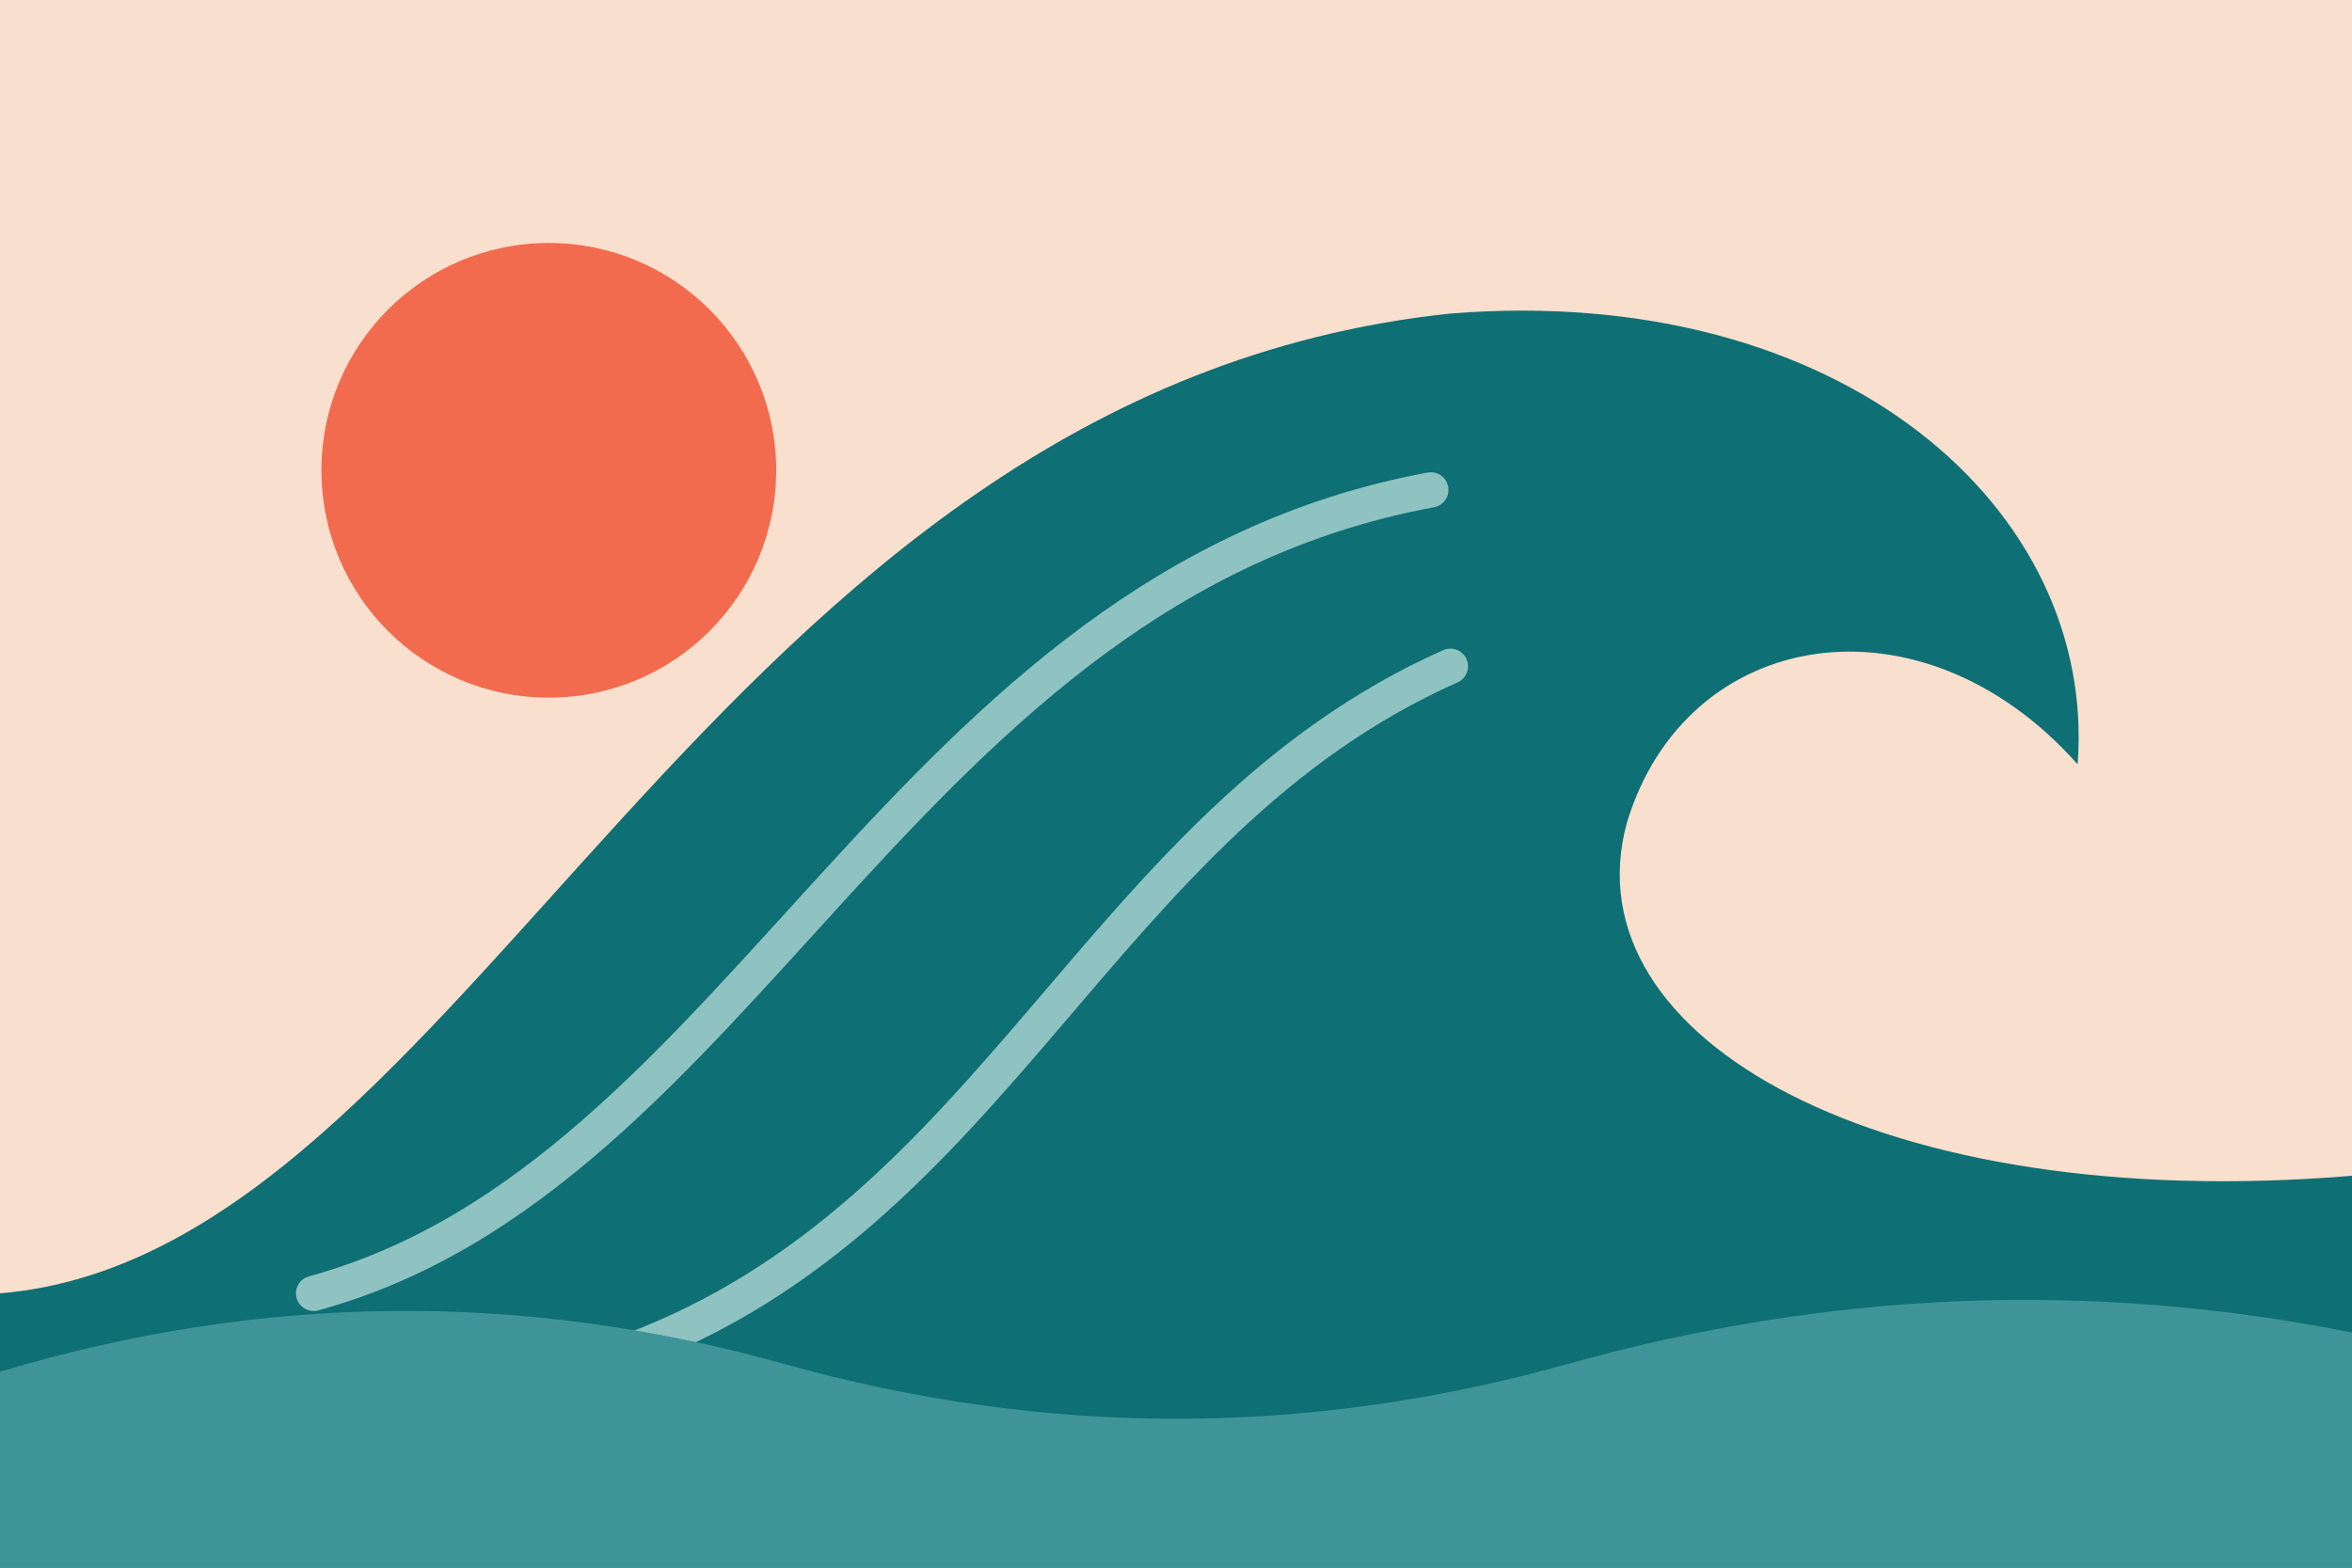
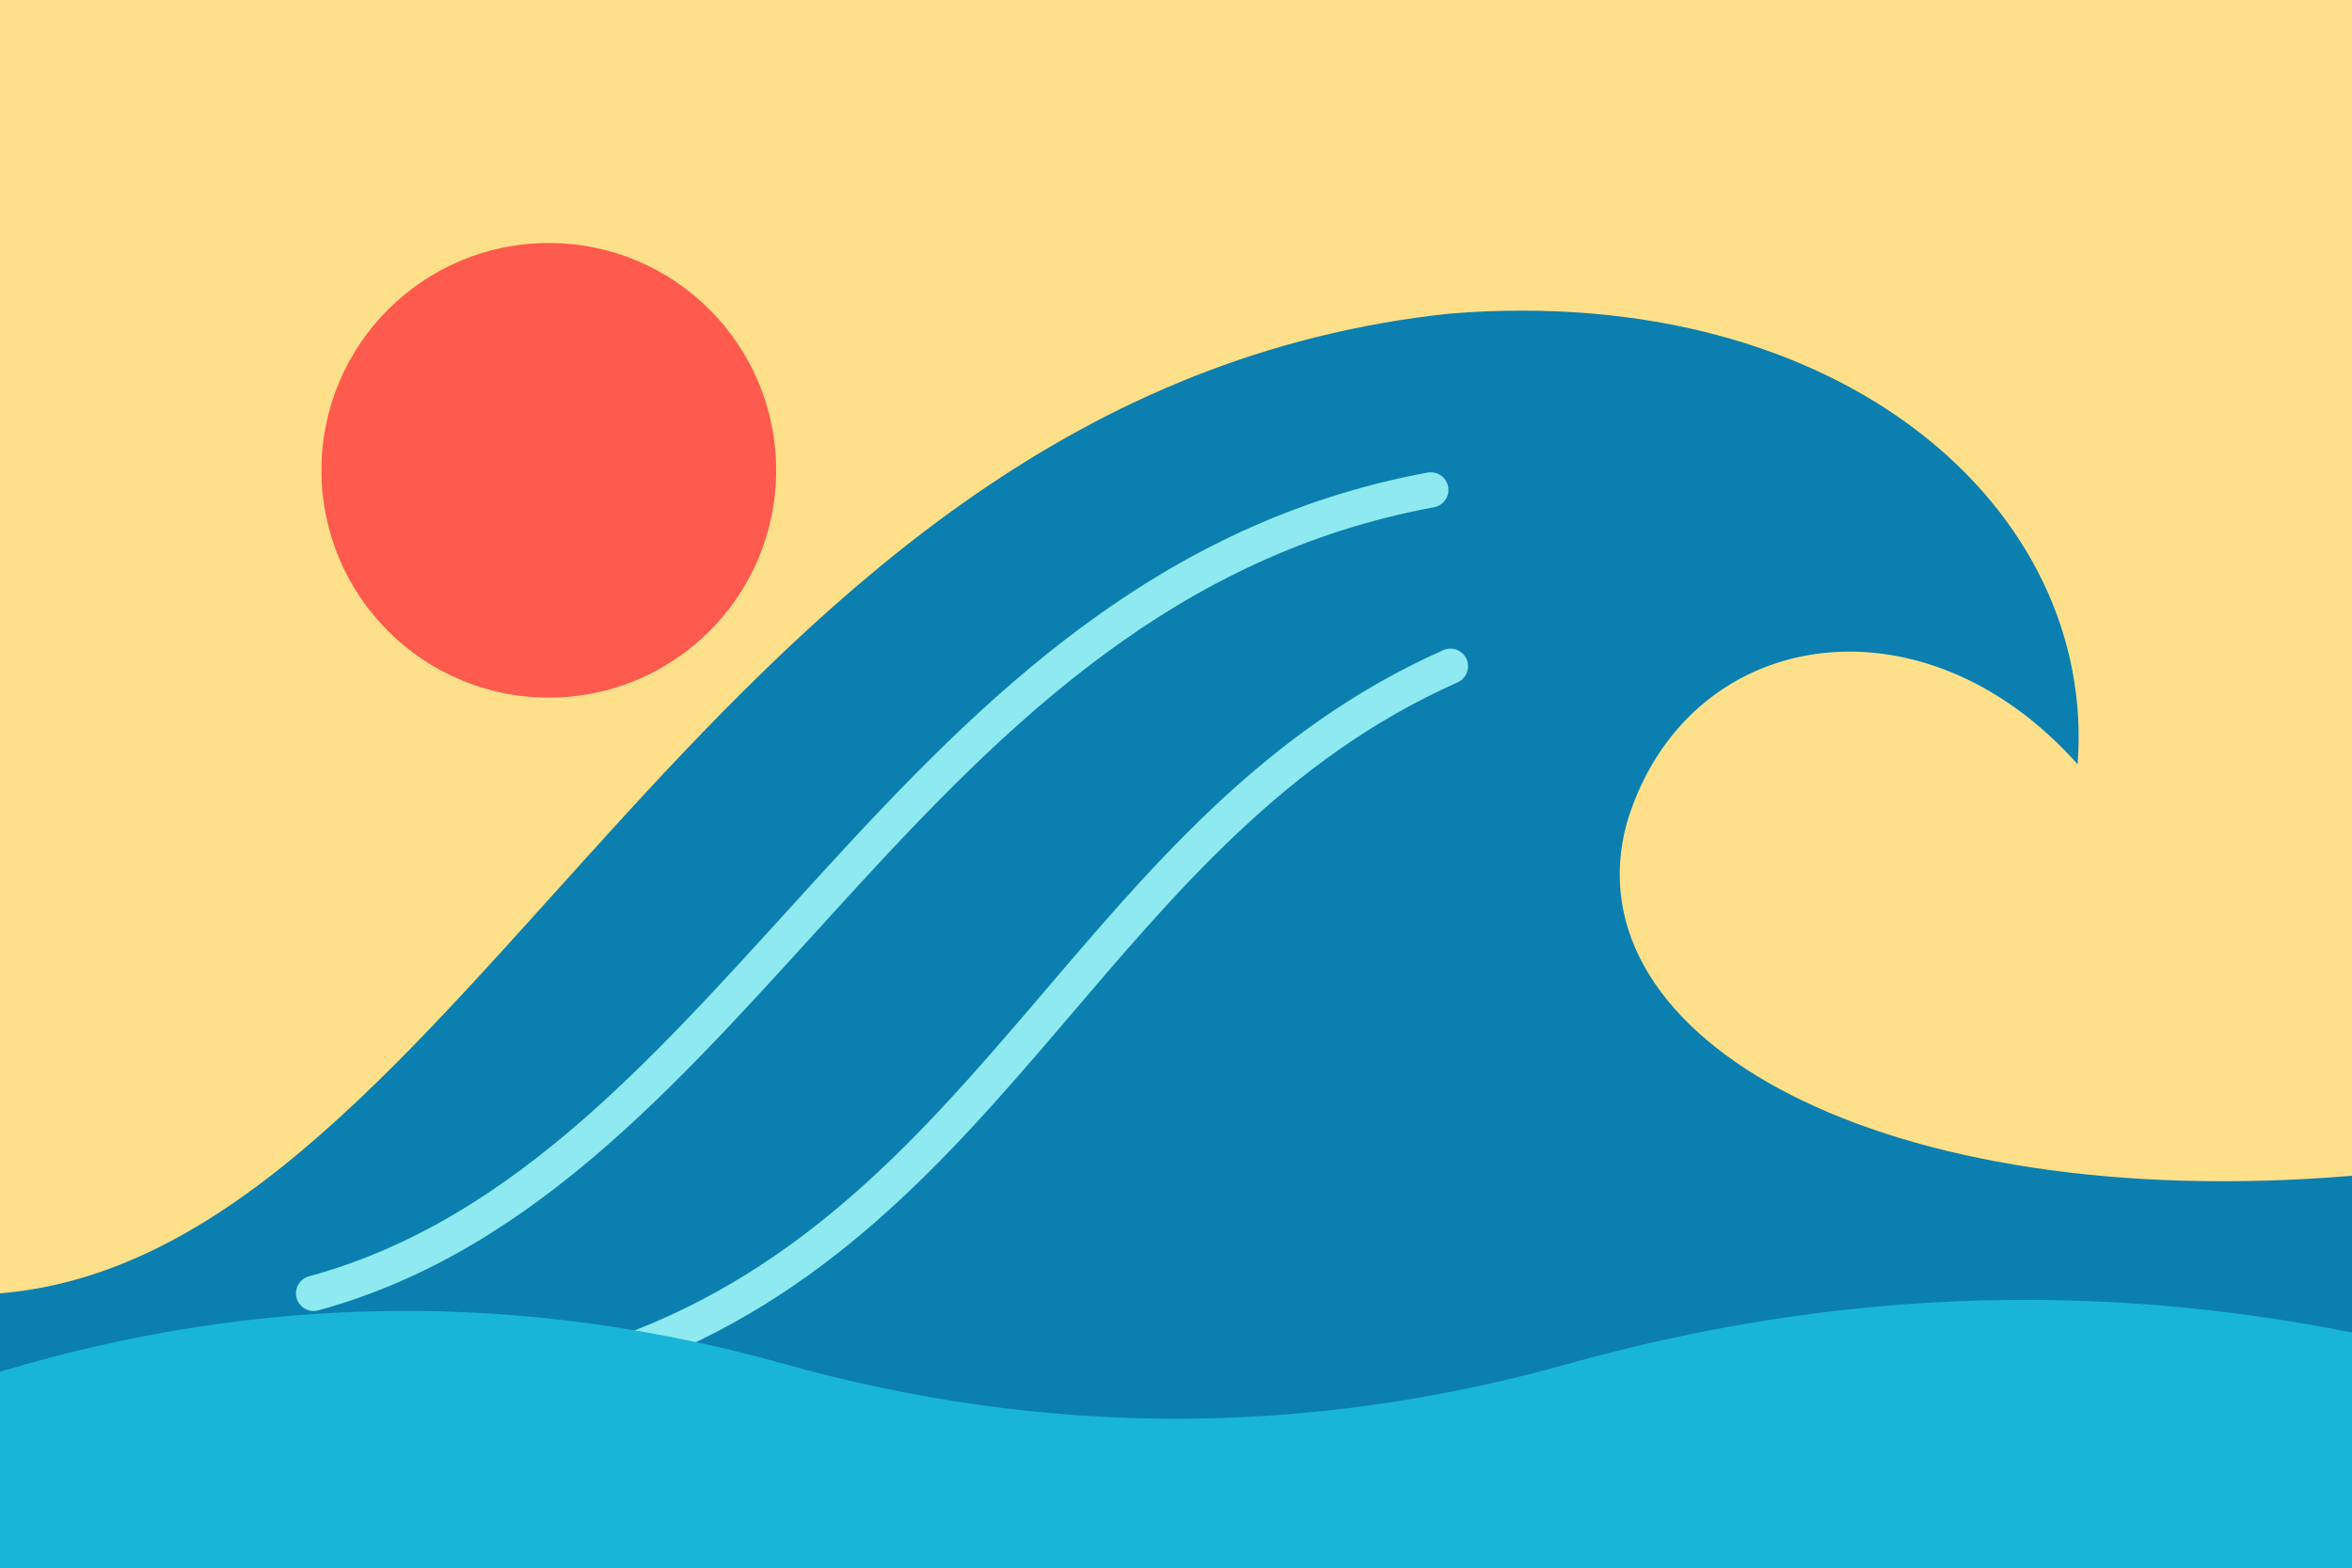
<svg xmlns="http://www.w3.org/2000/svg" viewBox="0 0 600 400">
-   <rect width="600" height="400" fill="#f9dfcd" />
-   <circle cx="140" cy="120" r="58" fill="#f26b4e" />
-   <path d="M0 330C120 320 180 100 370 80C470 72 535 130 530 195C490 150 430 160 415 210C400 265 480 310 600 300V400H0Z" fill="#0e6f74" />
-   <path d="M80 330C190 300 230 150 365 125M160 345C255 310 280 210 370 170" stroke="#8fc3c1" stroke-width="9" stroke-linecap="round" fill="none" />
-   <path d="M0 350Q100 320 200 348T400 348T600 340V400H0Z" fill="#3f9497" />
+   <rect width="600" height="400" fill="#ffe08a" />
+   <circle cx="140" cy="120" r="58" fill="#ff5a4e" />
+   <path d="M0 330C120 320 180 100 370 80C470 72 535 130 530 195C490 150 430 160 415 210C400 265 480 310 600 300V400H0Z" fill="#0b7fb0" />
+   <path d="M80 330C190 300 230 150 365 125M160 345C255 310 280 210 370 170" stroke="#8eeaf0" stroke-width="9" stroke-linecap="round" fill="none" />
+   <path d="M0 350Q100 320 200 348T400 348T600 340V400H0Z" fill="#19b5d8" />
</svg>
